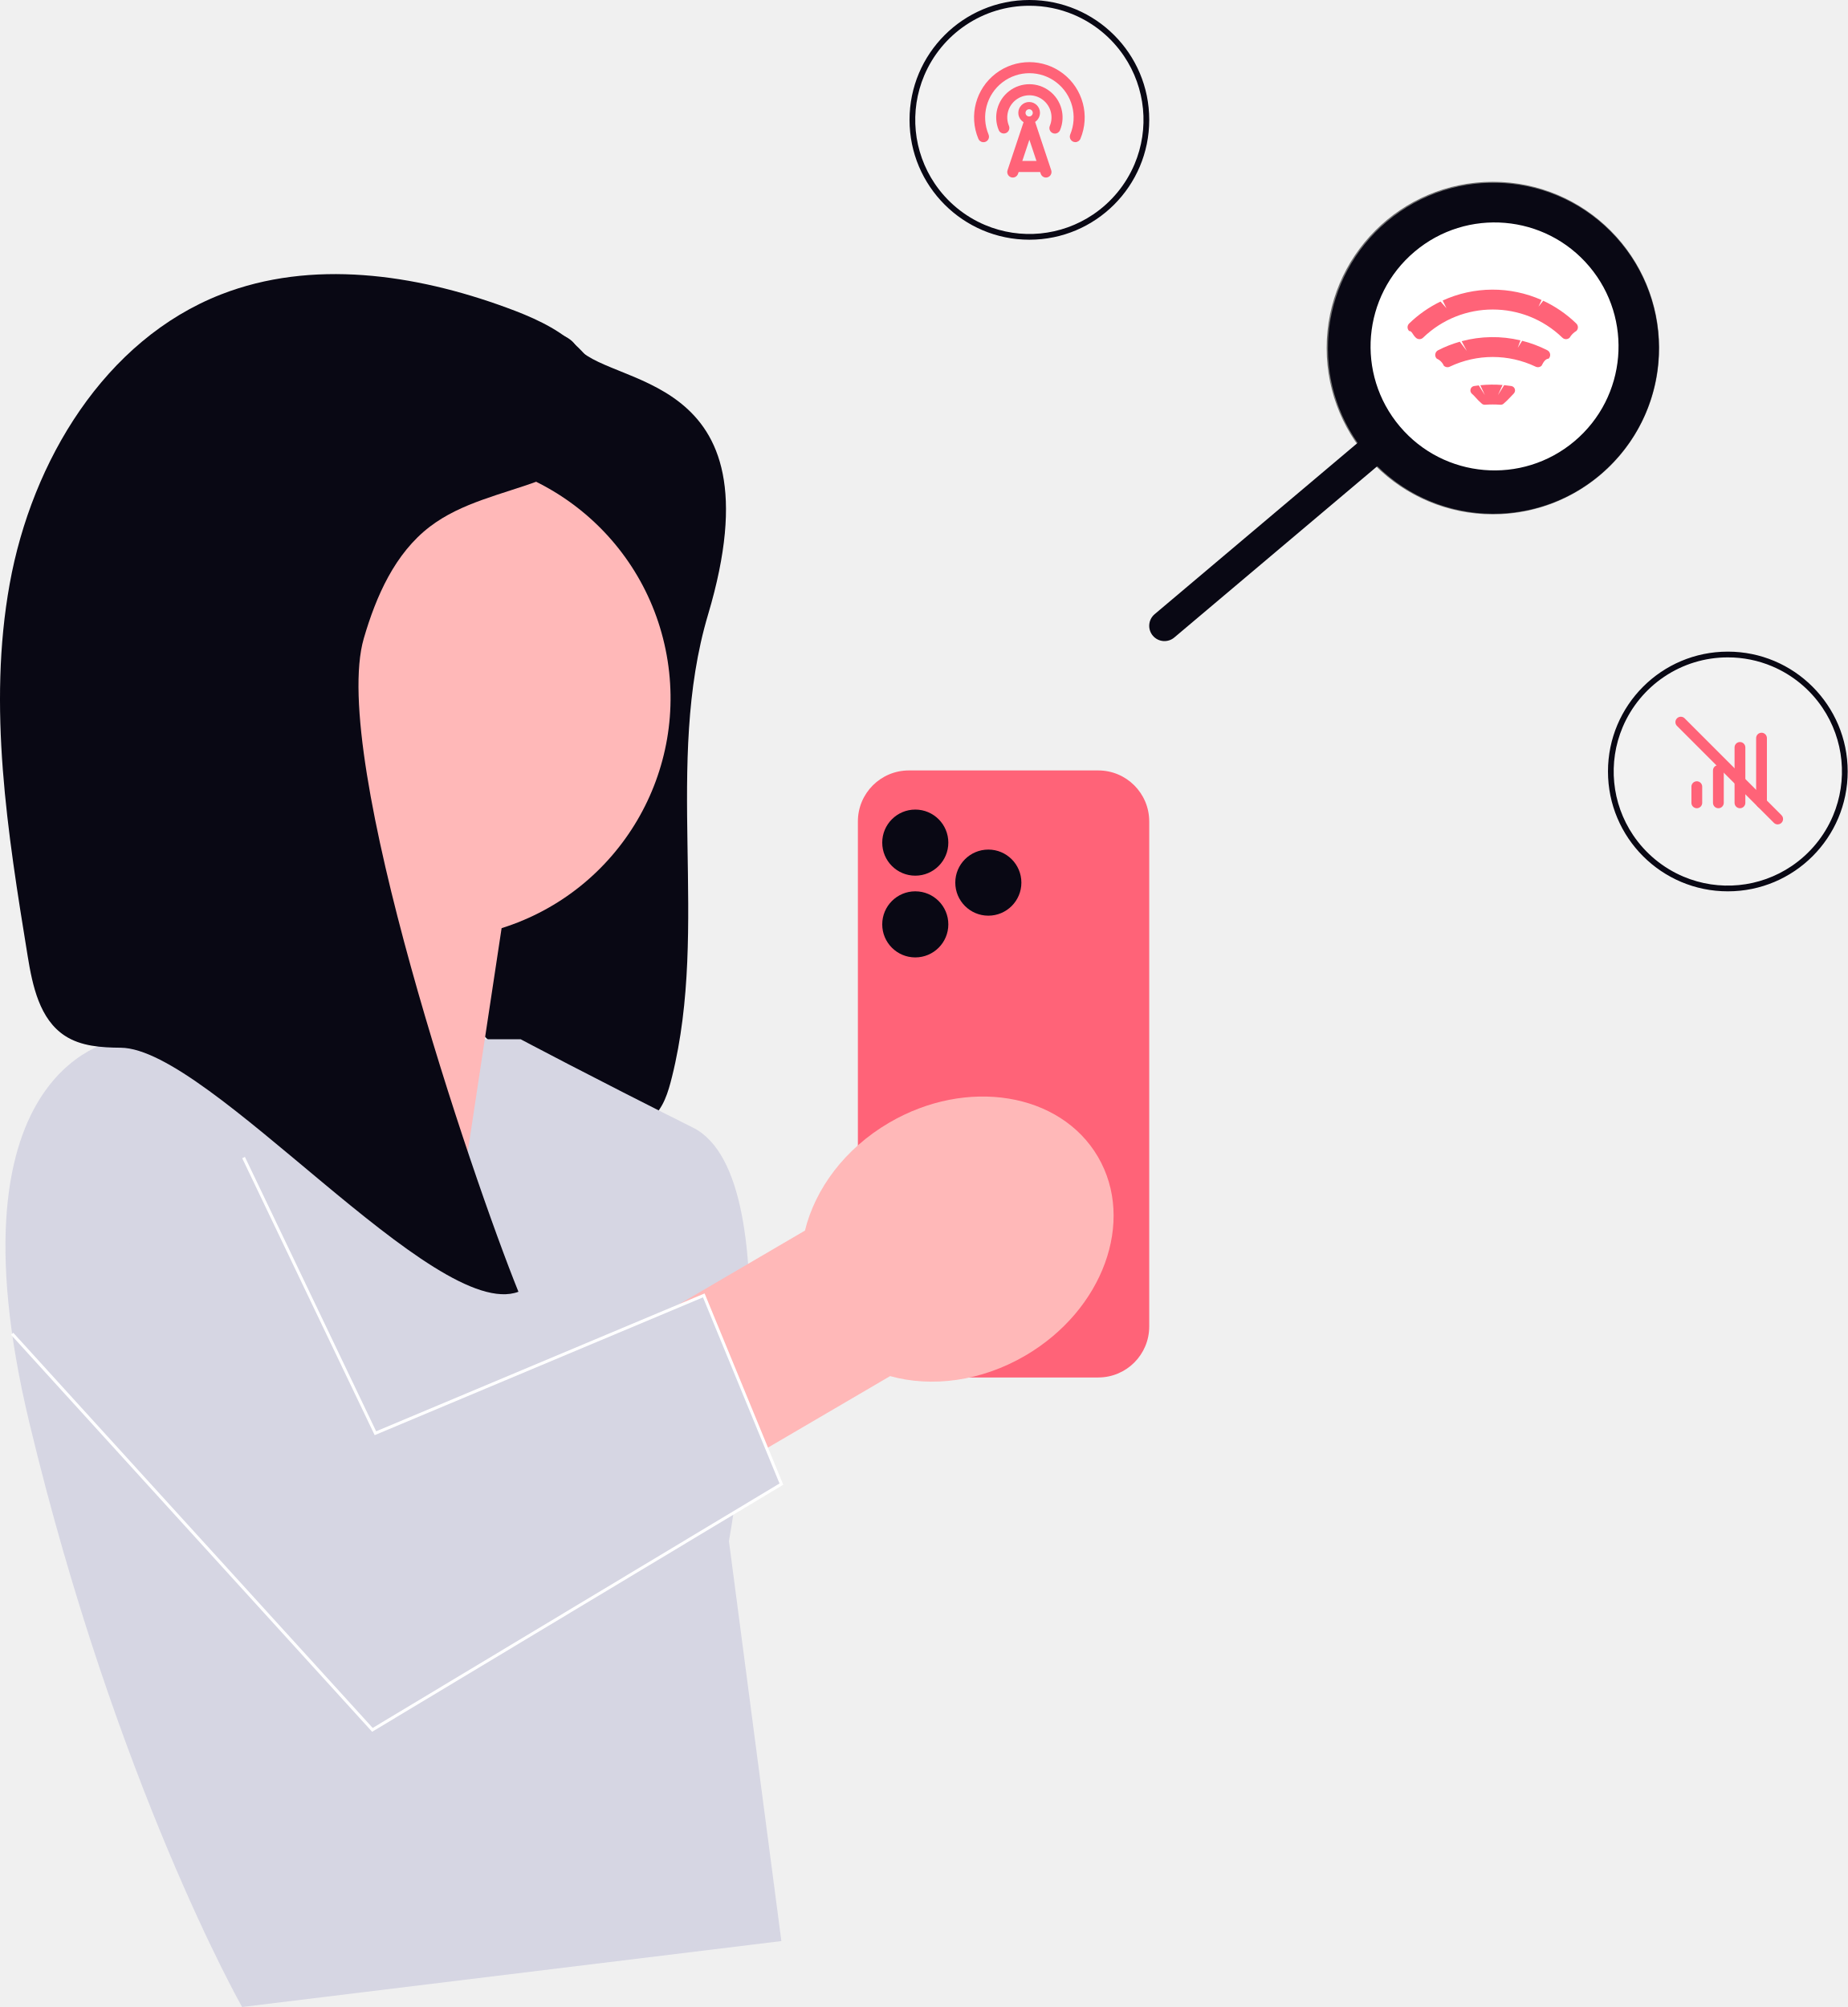
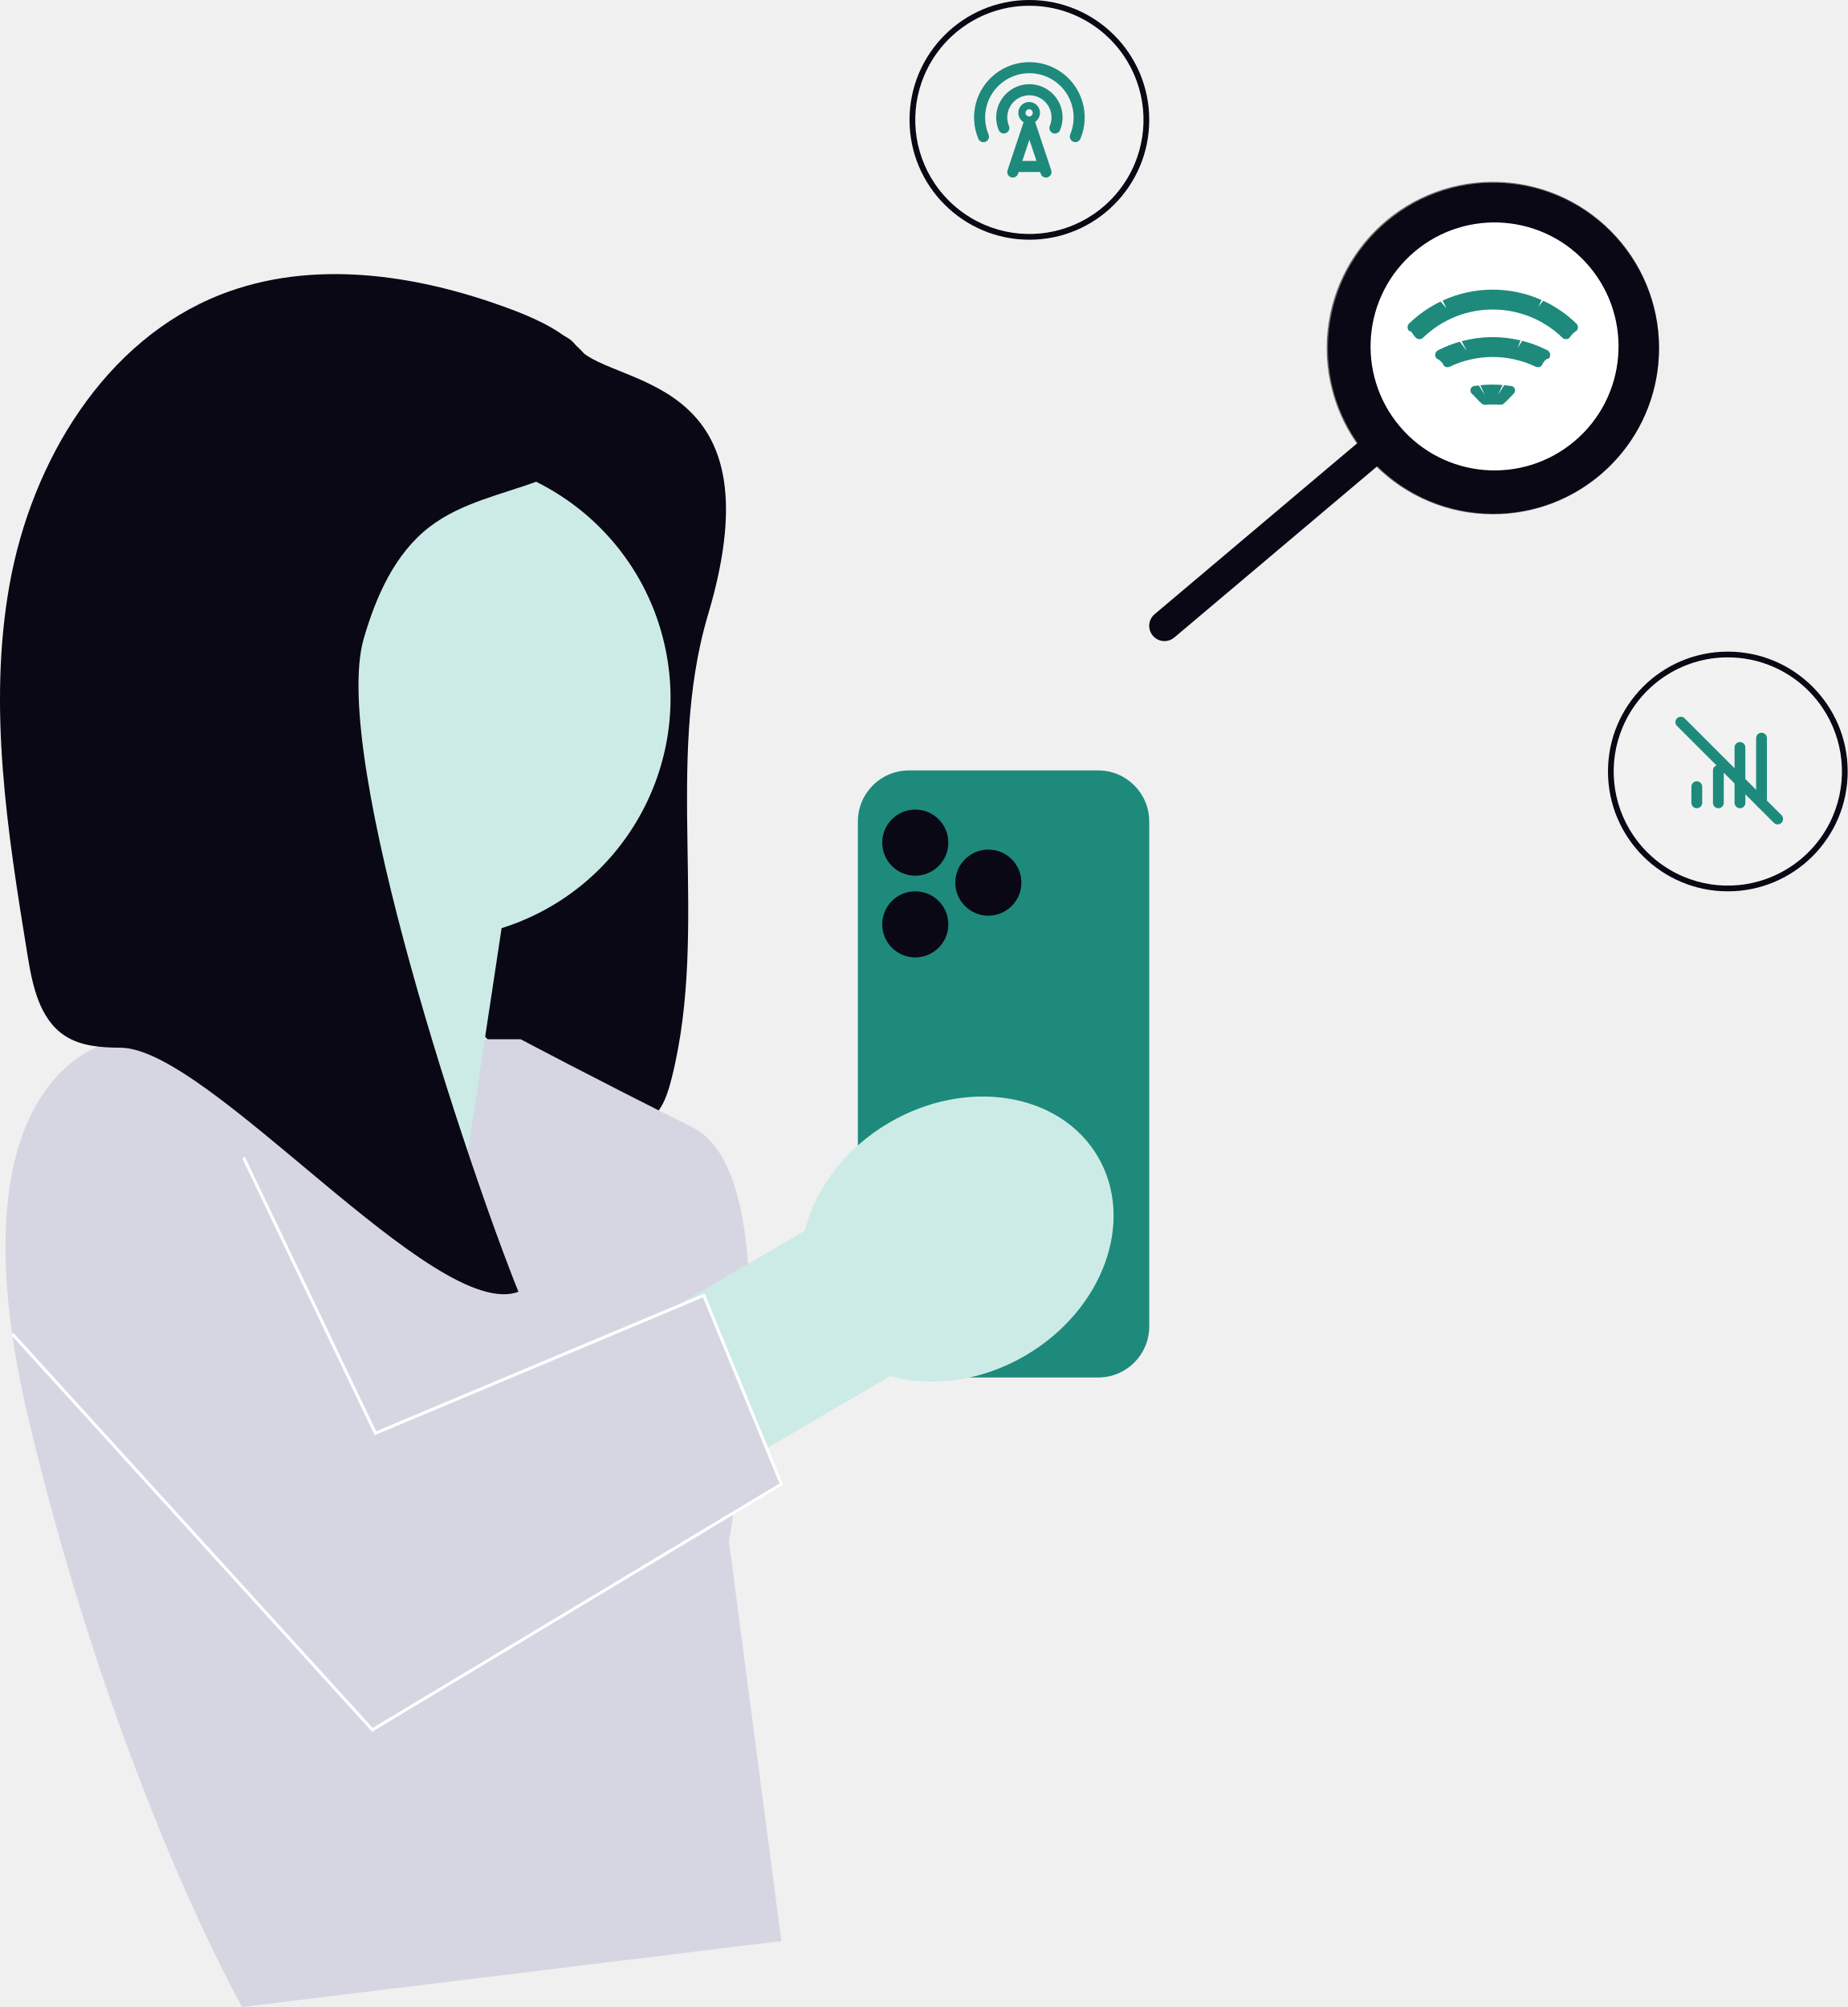
<svg xmlns="http://www.w3.org/2000/svg" width="662.896" height="720.044" viewBox="0 0 662.896 720.044" role="img" artist="Katerina Limpitsouni" source="https://undraw.co/">
  <g transform="translate(-768.215 -159.332)">
    <path d="M92.039,34.809C110.164,29.187,188.96,8.3,199.531,24.06s74.17,7.524,47.61,96.719c-15.9,53.39.526,111.792-12.94,165.846-1.359,5.455-3.034,11.252-7.358,14.845-7.331,6.092-18.283,3.1-27.231-.185-11.785-4.327-25.206-10.423-28.031-22.656-2.564-11.108-37.174-22.367-31.172-32.06,26.443-42.7,70.167-98.965,46.167-143.085-5.4-9.923-12.114-19.605-13.567-30.808s4.854-24.515,16.071-25.85" transform="translate(775.111 259.041)" fill="#090814" />
    <path d="M172.154,272.037l98.24-16.877" transform="translate(781.114 276.79)" fill="#d6d6e3" />
    <path d="M186.685,255.377H43.047s-63.823,7.516-32.65,137.582S86.717,602.57,86.717,602.57L280.2,578.921l-18.811-143.5s23.648-130.066-12.9-148.34-61.808-31.7-61.808-31.7Z" transform="translate(768.351 276.806)" fill="#d6d6e3" />
-     <path d="M62.8,147.509a86.532,86.532,0,1,1,112.456,82.576L158.528,340.638,73.25,269.573s18.422-23.466,28.3-49.925A86.438,86.438,0,0,1,62.8,147.509Z" transform="translate(772.92 262.24)" fill="#ffb8b8" />
+     <path d="M62.8,147.509a86.532,86.532,0,1,1,112.456,82.576L158.528,340.638,73.25,269.573s18.422-23.466,28.3-49.925A86.438,86.438,0,0,1,62.8,147.509Z" transform="translate(772.92 262.24)" fill="#cdebe6" />
    <path d="M217.653,49.813c.639-9.346-4.407-18.4-11.419-24.61s-15.813-10-24.61-13.218C148.838-.021,111.805-5.411,79.286,7.3,37.578,23.607,11.428,67.063,3.478,111.134s-.753,89.3,6.444,133.5c1.747,10.728,4.276,22.711,13.385,28.642,5.8,3.775,13.092,4.219,20.009,4.272,31.927.247,112.8,98.788,142.688,87.556-16.586-41.041-67.851-191.9-55.484-234.4,4.416-15.178,11.169-30.521,23.732-40.115,11.284-8.617,25.759-11.509,39.072-16.444s26.95-13.539,30.5-27.287l-6.293-.376" transform="translate(768.215 257.671)" fill="#090814" />
-     <path d="M372.589,383.44H304.605a18.29,18.29,0,0,1-18.27-18.27V183.927a18.29,18.29,0,0,1,18.27-18.27h67.984a18.29,18.29,0,0,1,18.27,18.27V365.17A18.29,18.29,0,0,1,372.589,383.44Z" transform="translate(789.669 270.083)" fill="#ff6378" />
+     <path d="M372.589,383.44H304.605a18.29,18.29,0,0,1-18.27-18.27V183.927a18.29,18.29,0,0,1,18.27-18.27h67.984a18.29,18.29,0,0,1,18.27,18.27V365.17A18.29,18.29,0,0,1,372.589,383.44Z" transform="translate(789.669 270.083)" fill="#1d8a7c" />
    <circle cx="11.856" cy="11.856" r="11.856" transform="translate(1084.739 449.781)" fill="#090814" />
    <circle cx="11.856" cy="11.856" r="11.856" transform="translate(1110.949 464.133)" fill="#090814" />
    <circle cx="11.856" cy="11.856" r="11.856" transform="translate(1084.739 479.108)" fill="#090814" />
-     <path d="M305.454,374.795l-89.423,52.339-30.559-52.211L274.9,322.584c3.666-14.955,14.266-29.379,30.2-38.7,27.874-16.315,61.416-10.84,74.918,12.229s1.851,54.994-26.024,71.309C338.056,376.742,320.288,378.921,305.454,374.795Z" transform="translate(782.112 278.238)" fill="#ffb8b8" />
+     <path d="M305.454,374.795l-89.423,52.339-30.559-52.211L274.9,322.584c3.666-14.955,14.266-29.379,30.2-38.7,27.874-16.315,61.416-10.84,74.918,12.229s1.851,54.994-26.024,71.309C338.056,376.742,320.288,378.921,305.454,374.795Z" transform="translate(782.112 278.238)" fill="#cdebe6" />
    <path d="M87.087,294.869l47.3,98.893L252.2,344.315l27.834,67.7L133.309,500.18,4.052,358.078" transform="translate(768.518 279.765)" fill="#d6d6e3" />
    <path d="M133.236,500.883l-.3-.325L3.681,358.457l.8-.724L133.438,499.508l145.954-87.7L251.94,345.037,134.147,394.472l-.22-.462-47.3-98.893.97-.464,47.076,98.431,117.845-49.458.207.5,28.009,68.125-.4.238Z" transform="translate(768.491 279.749)" fill="#fff" />
    <g transform="translate(1180.526 224.546)">
      <g transform="translate(63.65)" fill="#fff" stroke="#707070" stroke-width="1">
        <circle cx="59.658" cy="59.658" r="59.658" stroke="none" />
        <circle cx="59.658" cy="59.658" r="59.158" fill="none" />
      </g>
      <g transform="translate(92.673 38.697)">
        <g transform="translate(0)">
-           <path d="M205.938,350.387a43.21,43.21,0,0,1,11.278-7.894l2.12,2.393-1.35-2.757a43.209,43.209,0,0,1,35.481-.188l-1.1,2.393,1.691-2.126a43.179,43.179,0,0,1,11.823,8.129,1.959,1.959,0,0,1,.617,1.268,1.842,1.842,0,0,1-.539,1.431,6.9,6.9,0,0,0-2.422,2.421,1.865,1.865,0,0,1-2.6.016,35.94,35.94,0,0,0-49.994,0,1.865,1.865,0,0,1-2.6-.016c-1.136-1.022-1.4-2.466-2.377-2.377a1.936,1.936,0,0,1-.585-1.257,1.852,1.852,0,0,1,.565-1.435Z" transform="translate(-205.37 -338.224)" fill="#ff6378" />
-           <path d="M247.719,416.844a1.87,1.87,0,0,1,1-1.387,42.557,42.557,0,0,1,7.8-3.065l2.521,3.324-1.864-3.507a42.986,42.986,0,0,1,21.094-.3l-.97,2.674,1.584-2.521a42.656,42.656,0,0,1,9.028,3.395,1.885,1.885,0,0,1,.475,3.01c-1.09.067-1.81,1.08-2.528,2.528a1.876,1.876,0,0,1-2.131.355,35.883,35.883,0,0,0-30.825,0,1.875,1.875,0,0,1-2.131-.355,4.868,4.868,0,0,0-2.529-2.528,1.864,1.864,0,0,1-.528-1.623Z" transform="translate(-237.755 -393.708)" fill="#ff6378" />
-           <path d="M302.741,483.789q.828-.13,1.667-.227l2.19,3.486-1.632-3.545a43.77,43.77,0,0,1,7.981-.084l-1.671,3.629,2.249-3.579q1.288.122,2.556.32a1.556,1.556,0,0,1,1.258,1.076,1.6,1.6,0,0,1-.39,1.634c-.9.886-1.9,2.116-3.541,3.541a1.573,1.573,0,0,1-1.234.464c-.908-.067-1.838-.1-2.762-.1h0c-.925,0-1.854.034-2.762.1a1.578,1.578,0,0,1-1.234-.464c-1.692-1.445-2.548-2.769-3.541-3.541a1.6,1.6,0,0,1-.39-1.634A1.555,1.555,0,0,1,302.741,483.789Z" transform="translate(-278.846 -449.205)" fill="#ff6378" />
+           <path d="M205.938,350.387a43.21,43.21,0,0,1,11.278-7.894l2.12,2.393-1.35-2.757a43.209,43.209,0,0,1,35.481-.188l-1.1,2.393,1.691-2.126a43.179,43.179,0,0,1,11.823,8.129,1.959,1.959,0,0,1,.617,1.268,1.842,1.842,0,0,1-.539,1.431,6.9,6.9,0,0,0-2.422,2.421,1.865,1.865,0,0,1-2.6.016,35.94,35.94,0,0,0-49.994,0,1.865,1.865,0,0,1-2.6-.016c-1.136-1.022-1.4-2.466-2.377-2.377a1.936,1.936,0,0,1-.585-1.257,1.852,1.852,0,0,1,.565-1.435Z" transform="translate(-205.37 -338.224)" fill="#1d8a7c" />
+           <path d="M247.719,416.844a1.87,1.87,0,0,1,1-1.387,42.557,42.557,0,0,1,7.8-3.065l2.521,3.324-1.864-3.507a42.986,42.986,0,0,1,21.094-.3l-.97,2.674,1.584-2.521a42.656,42.656,0,0,1,9.028,3.395,1.885,1.885,0,0,1,.475,3.01c-1.09.067-1.81,1.08-2.528,2.528a1.876,1.876,0,0,1-2.131.355,35.883,35.883,0,0,0-30.825,0,1.875,1.875,0,0,1-2.131-.355,4.868,4.868,0,0,0-2.529-2.528,1.864,1.864,0,0,1-.528-1.623Z" transform="translate(-237.755 -393.708)" fill="#1d8a7c" />
+           <path d="M302.741,483.789q.828-.13,1.667-.227l2.19,3.486-1.632-3.545a43.77,43.77,0,0,1,7.981-.084l-1.671,3.629,2.249-3.579q1.288.122,2.556.32a1.556,1.556,0,0,1,1.258,1.076,1.6,1.6,0,0,1-.39,1.634c-.9.886-1.9,2.116-3.541,3.541a1.573,1.573,0,0,1-1.234.464c-.908-.067-1.838-.1-2.762-.1h0c-.925,0-1.854.034-2.762.1a1.578,1.578,0,0,1-1.234-.464c-1.692-1.445-2.548-2.769-3.541-3.541a1.6,1.6,0,0,1-.39-1.634A1.555,1.555,0,0,1,302.741,483.789Z" transform="translate(-278.846 -449.205)" fill="#1d8a7c" />
        </g>
      </g>
      <path d="M389.84,286.12a59.374,59.374,0,1,1-3.366,87.686l-72.83,61.453a5.471,5.471,0,0,1-7.065-8.356l.008-.007,72.83-61.453A59.378,59.378,0,0,1,389.84,286.12Zm4.7,73.406a44.484,44.484,0,1,0,5.311-62.685h0A44.484,44.484,0,0,0,394.535,359.526Z" transform="translate(-304.64 -271.766)" fill="#090814" />
    </g>
    <g transform="translate(1094.533 159.332)">
      <circle cx="42.948" cy="42.948" r="42.948" transform="translate(0 0.099)" fill="#f2f2f2" />
      <path d="M43,2.064a40.733,40.733,0,0,0-22.885,6.99A41.059,41.059,0,0,0,5.28,27.065,40.877,40.877,0,0,0,9.053,65.882,41.059,41.059,0,0,0,27.065,80.714a40.877,40.877,0,0,0,38.817-3.774A41.059,41.059,0,0,0,80.714,58.93a40.877,40.877,0,0,0-3.774-38.817A41.059,41.059,0,0,0,58.93,5.28,40.675,40.675,0,0,0,43,2.064M43,0A43,43,0,1,1,0,43,43,43,0,0,1,43,0Z" transform="translate(0 0)" fill="#090814" />
      <g transform="translate(23.155 22.297)">
-         <path d="M27.066,23.709a1.986,1.986,0,0,1-1.831-2.749,7.938,7.938,0,1,0-14.654,0,1.985,1.985,0,0,1-3.664,1.527,11.908,11.908,0,1,1,21.981,0A1.985,1.985,0,0,1,27.066,23.709Z" transform="translate(1.939 1.919)" fill="#ff6378" />
-         <path d="M38.33,30.706A1.986,1.986,0,0,1,36.5,27.957a15.877,15.877,0,1,0-29.31,0,1.985,1.985,0,1,1-3.664,1.527,19.846,19.846,0,1,1,36.638,0A1.985,1.985,0,0,1,38.33,30.706Z" transform="translate(-2.001 -2.01)" fill="#ff6378" />
-         <path d="M21.892,32.831a1.985,1.985,0,0,1-1.882-1.358L15.939,19.26,11.868,31.473A1.985,1.985,0,0,1,8.1,30.218l5.954-17.861a1.985,1.985,0,0,1,3.765,0l5.954,17.861a1.986,1.986,0,0,1-1.883,2.613Z" transform="translate(3.907 8.569)" fill="#ff6378" />
-         <path d="M18.923,21.969H10.985a1.985,1.985,0,1,1,0-3.969h7.938a1.985,1.985,0,0,1,0,3.969Z" transform="translate(4.891 17.446)" fill="#ff6378" />
-         <path d="M3.89,2.593a1.3,1.3,0,1,0,1.3,1.3,1.3,1.3,0,0,0-1.3-1.3M3.89,0A3.89,3.89,0,1,1,0,3.89,3.89,3.89,0,0,1,3.89,0Z" transform="translate(15.869 14.298)" fill="#ff6378" />
+         <path d="M27.066,23.709a1.986,1.986,0,0,1-1.831-2.749,7.938,7.938,0,1,0-14.654,0,1.985,1.985,0,0,1-3.664,1.527,11.908,11.908,0,1,1,21.981,0A1.985,1.985,0,0,1,27.066,23.709Z" transform="translate(1.939 1.919)" fill="#1d8a7c" />
+         <path d="M38.33,30.706A1.986,1.986,0,0,1,36.5,27.957a15.877,15.877,0,1,0-29.31,0,1.985,1.985,0,1,1-3.664,1.527,19.846,19.846,0,1,1,36.638,0A1.985,1.985,0,0,1,38.33,30.706Z" transform="translate(-2.001 -2.01)" fill="#1d8a7c" />
+         <path d="M21.892,32.831a1.985,1.985,0,0,1-1.882-1.358L15.939,19.26,11.868,31.473A1.985,1.985,0,0,1,8.1,30.218l5.954-17.861a1.985,1.985,0,0,1,3.765,0l5.954,17.861a1.986,1.986,0,0,1-1.883,2.613Z" transform="translate(3.907 8.569)" fill="#1d8a7c" />
+         <path d="M18.923,21.969H10.985a1.985,1.985,0,1,1,0-3.969h7.938a1.985,1.985,0,0,1,0,3.969Z" transform="translate(4.891 17.446)" fill="#1d8a7c" />
+         <path d="M3.89,2.593a1.3,1.3,0,1,0,1.3,1.3,1.3,1.3,0,0,0-1.3-1.3M3.89,0A3.89,3.89,0,1,1,0,3.89,3.89,3.89,0,0,1,3.89,0Z" transform="translate(15.869 14.298)" fill="#1d8a7c" />
      </g>
    </g>
    <g transform="translate(1345.117 393.114)">
      <circle cx="42.948" cy="42.948" r="42.948" transform="translate(0 0.099)" fill="#f2f2f2" />
      <path d="M43,2.064a40.733,40.733,0,0,0-22.885,6.99A41.059,41.059,0,0,0,5.28,27.065,40.877,40.877,0,0,0,9.053,65.882,41.059,41.059,0,0,0,27.065,80.714a40.877,40.877,0,0,0,38.817-3.774A41.059,41.059,0,0,0,80.714,58.93a40.877,40.877,0,0,0-3.774-38.817A41.059,41.059,0,0,0,58.93,5.28,40.675,40.675,0,0,0,43,2.064M43,0A43,43,0,1,1,0,43,43,43,0,0,1,43,0Z" fill="#090814" />
      <g transform="translate(24.131 23.291)">
        <g transform="translate(21.284 9.142)">
-           <path d="M14.935,24.609A1.935,1.935,0,0,1,13,22.674V14.935a1.935,1.935,0,0,1,3.87,0v7.739A1.935,1.935,0,0,1,14.935,24.609Z" transform="translate(-13 -0.858)" fill="#ff6378" />
-           <path d="M14.935,29.012A1.935,1.935,0,0,1,13,27.077V14.935a1.935,1.935,0,1,1,3.87,0V27.077A1.935,1.935,0,0,1,14.935,29.012Z" transform="translate(-13 -13)" fill="#ff6378" />
+           <path d="M14.935,24.609A1.935,1.935,0,0,1,13,22.674V14.935a1.935,1.935,0,0,1,3.87,0v7.739A1.935,1.935,0,0,1,14.935,24.609Z" transform="translate(-13 -0.858)" fill="#1d8a7c" />
+           <path d="M14.935,29.012A1.935,1.935,0,0,1,13,27.077V14.935a1.935,1.935,0,1,1,3.87,0V27.077A1.935,1.935,0,0,1,14.935,29.012Z" transform="translate(-13 -13)" fill="#1d8a7c" />
        </g>
-         <path d="M6.935,23.674A1.935,1.935,0,0,1,5,21.739v-5.8a1.935,1.935,0,1,1,3.87,0v5.8A1.935,1.935,0,0,1,6.935,23.674Z" transform="translate(0.805 9.218)" fill="#ff6378" />
-         <path d="M10.935,26.479A1.935,1.935,0,0,1,9,24.544V12.935a1.935,1.935,0,0,1,3.87,0V24.544A1.935,1.935,0,0,1,10.935,26.479Z" transform="translate(4.544 6.414)" fill="#ff6378" />
-         <path d="M18.935,32.088A1.935,1.935,0,0,1,17,30.153V6.935a1.935,1.935,0,0,1,3.87,0V30.153A1.935,1.935,0,0,1,18.935,32.088Z" transform="translate(12.023 0.805)" fill="#ff6378" />
-         <path d="M38.763,40.7a1.929,1.929,0,0,1-1.368-.567L2.567,5.3A1.935,1.935,0,0,1,5.3,2.567L40.131,37.394a1.935,1.935,0,0,1-1.368,3.3Z" transform="translate(-2 -2)" fill="#ff6378" />
+         <path d="M6.935,23.674A1.935,1.935,0,0,1,5,21.739v-5.8a1.935,1.935,0,1,1,3.87,0v5.8A1.935,1.935,0,0,1,6.935,23.674Z" transform="translate(0.805 9.218)" fill="#1d8a7c" />
+         <path d="M10.935,26.479A1.935,1.935,0,0,1,9,24.544V12.935a1.935,1.935,0,0,1,3.87,0V24.544A1.935,1.935,0,0,1,10.935,26.479Z" transform="translate(4.544 6.414)" fill="#1d8a7c" />
+         <path d="M18.935,32.088A1.935,1.935,0,0,1,17,30.153V6.935a1.935,1.935,0,0,1,3.87,0V30.153A1.935,1.935,0,0,1,18.935,32.088Z" transform="translate(12.023 0.805)" fill="#1d8a7c" />
+         <path d="M38.763,40.7a1.929,1.929,0,0,1-1.368-.567L2.567,5.3A1.935,1.935,0,0,1,5.3,2.567L40.131,37.394a1.935,1.935,0,0,1-1.368,3.3Z" transform="translate(-2 -2)" fill="#1d8a7c" />
      </g>
    </g>
  </g>
</svg>
